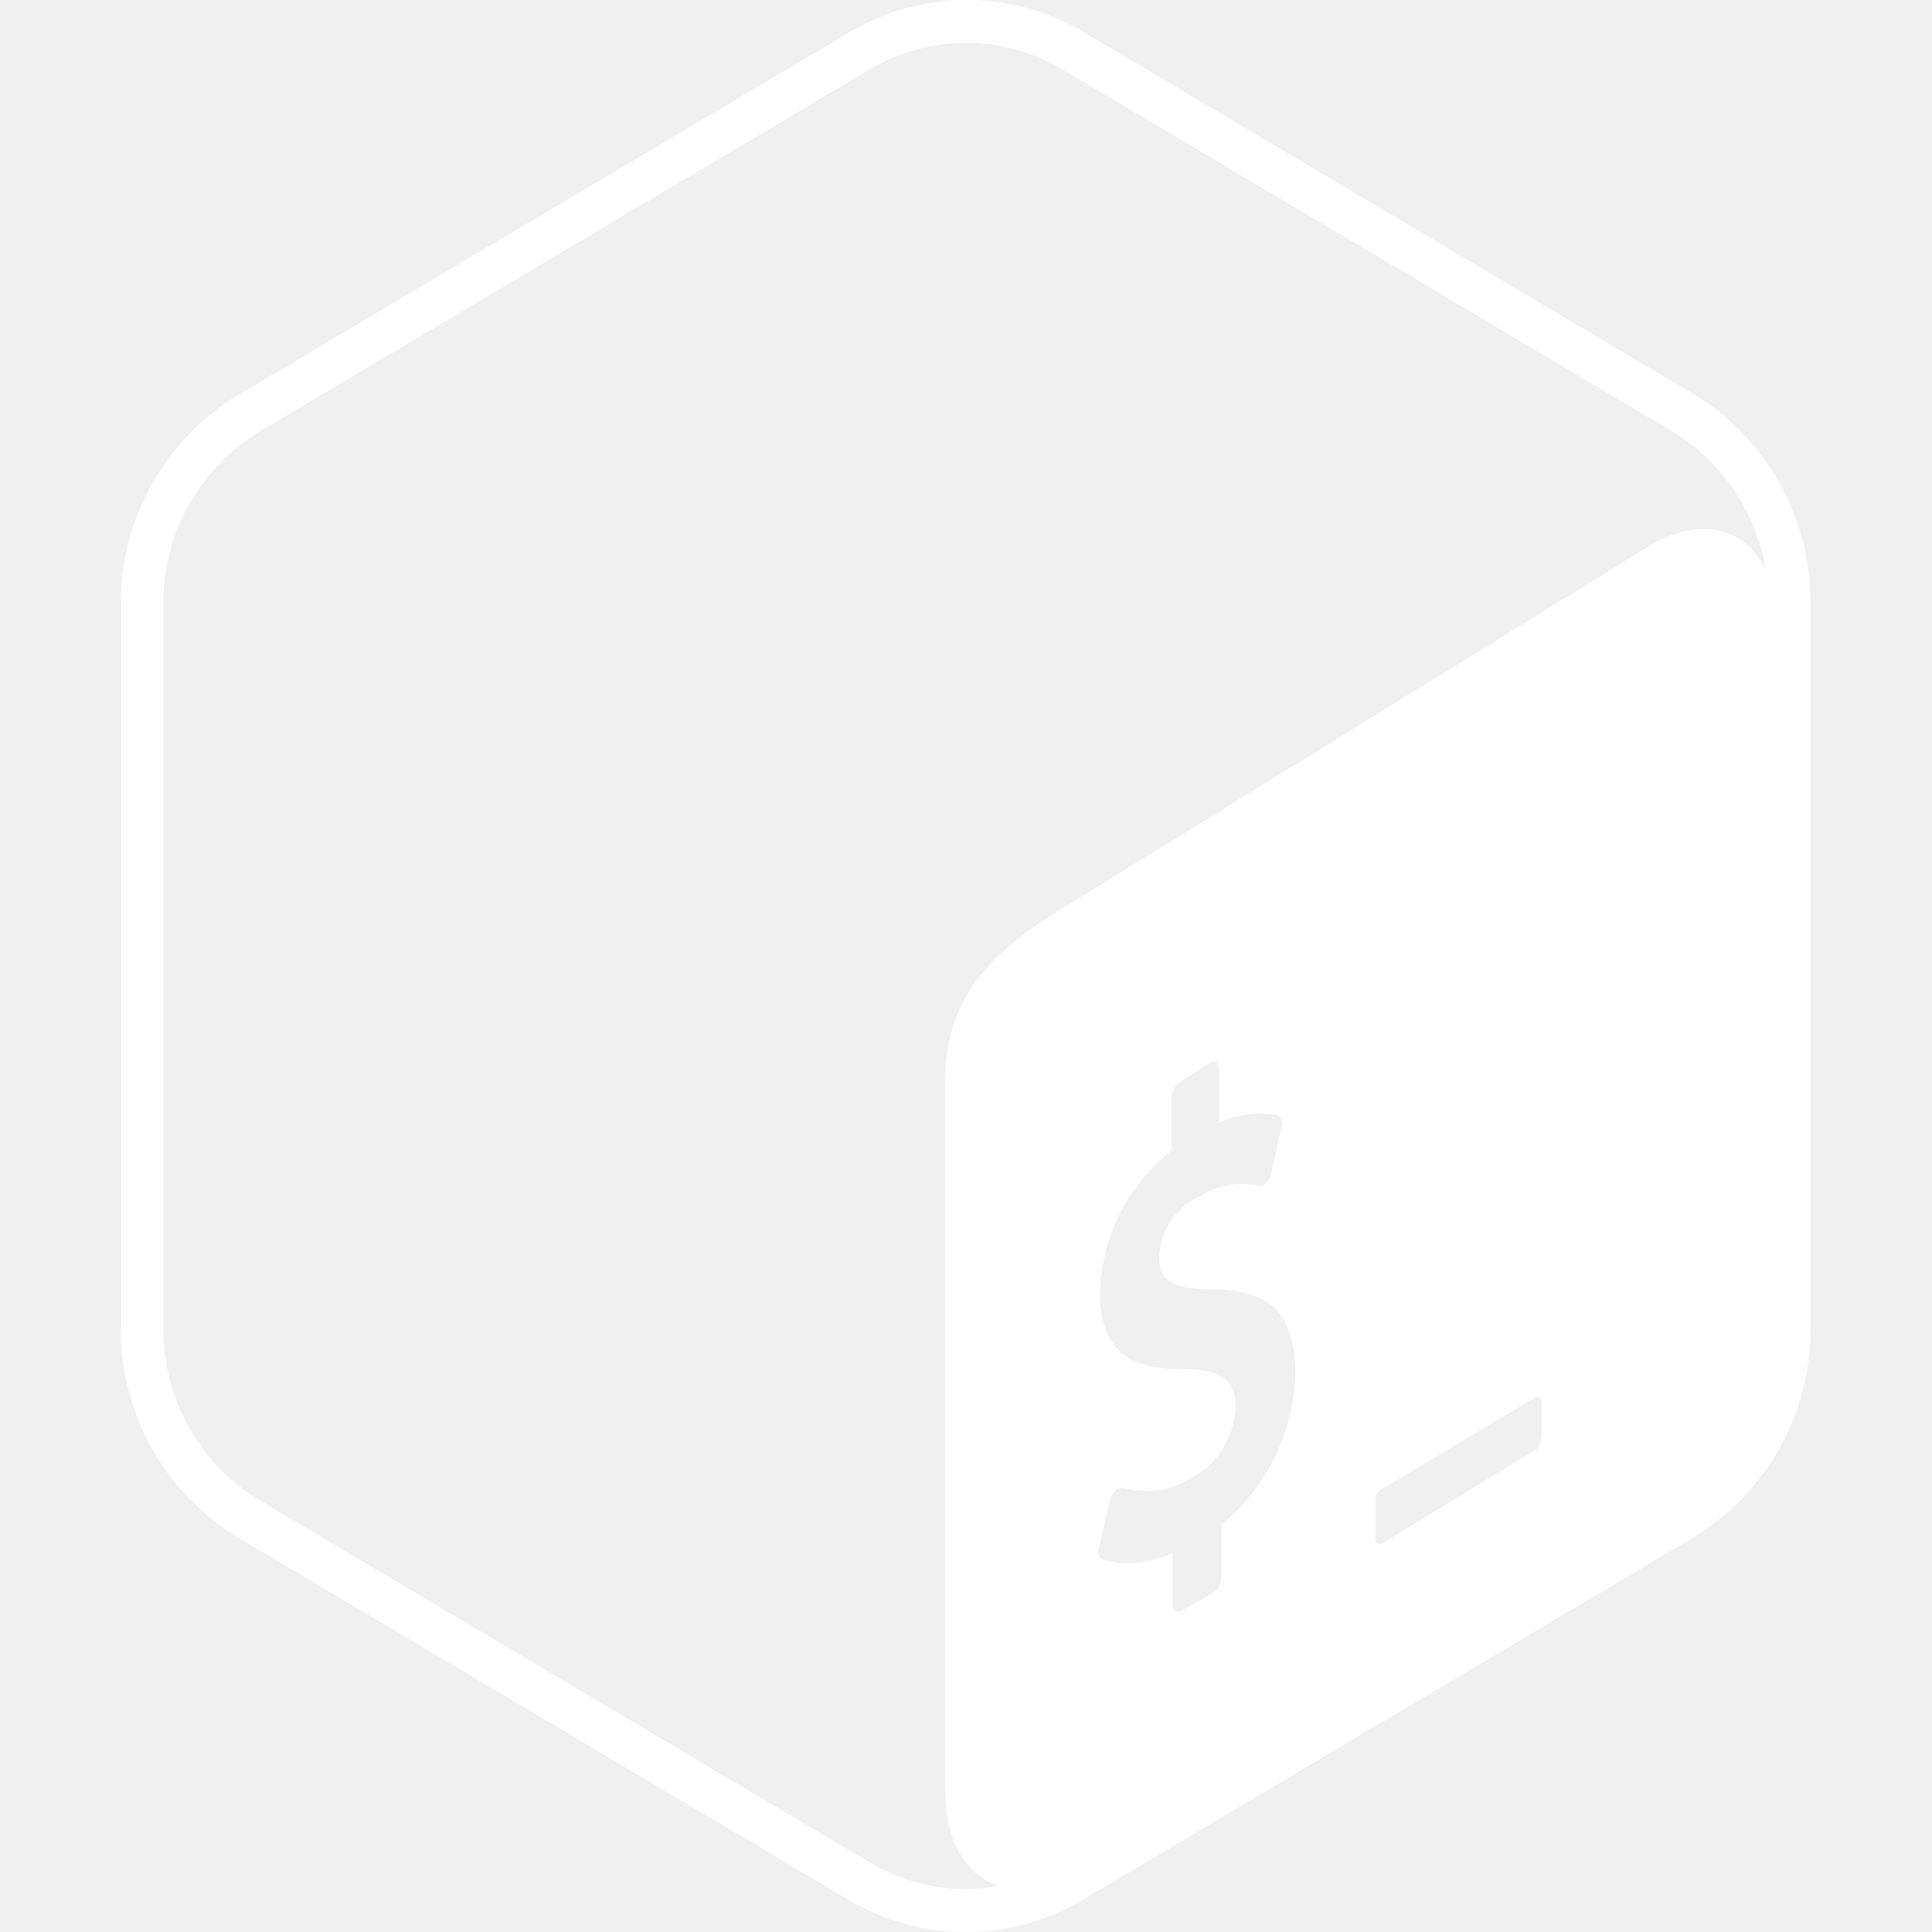
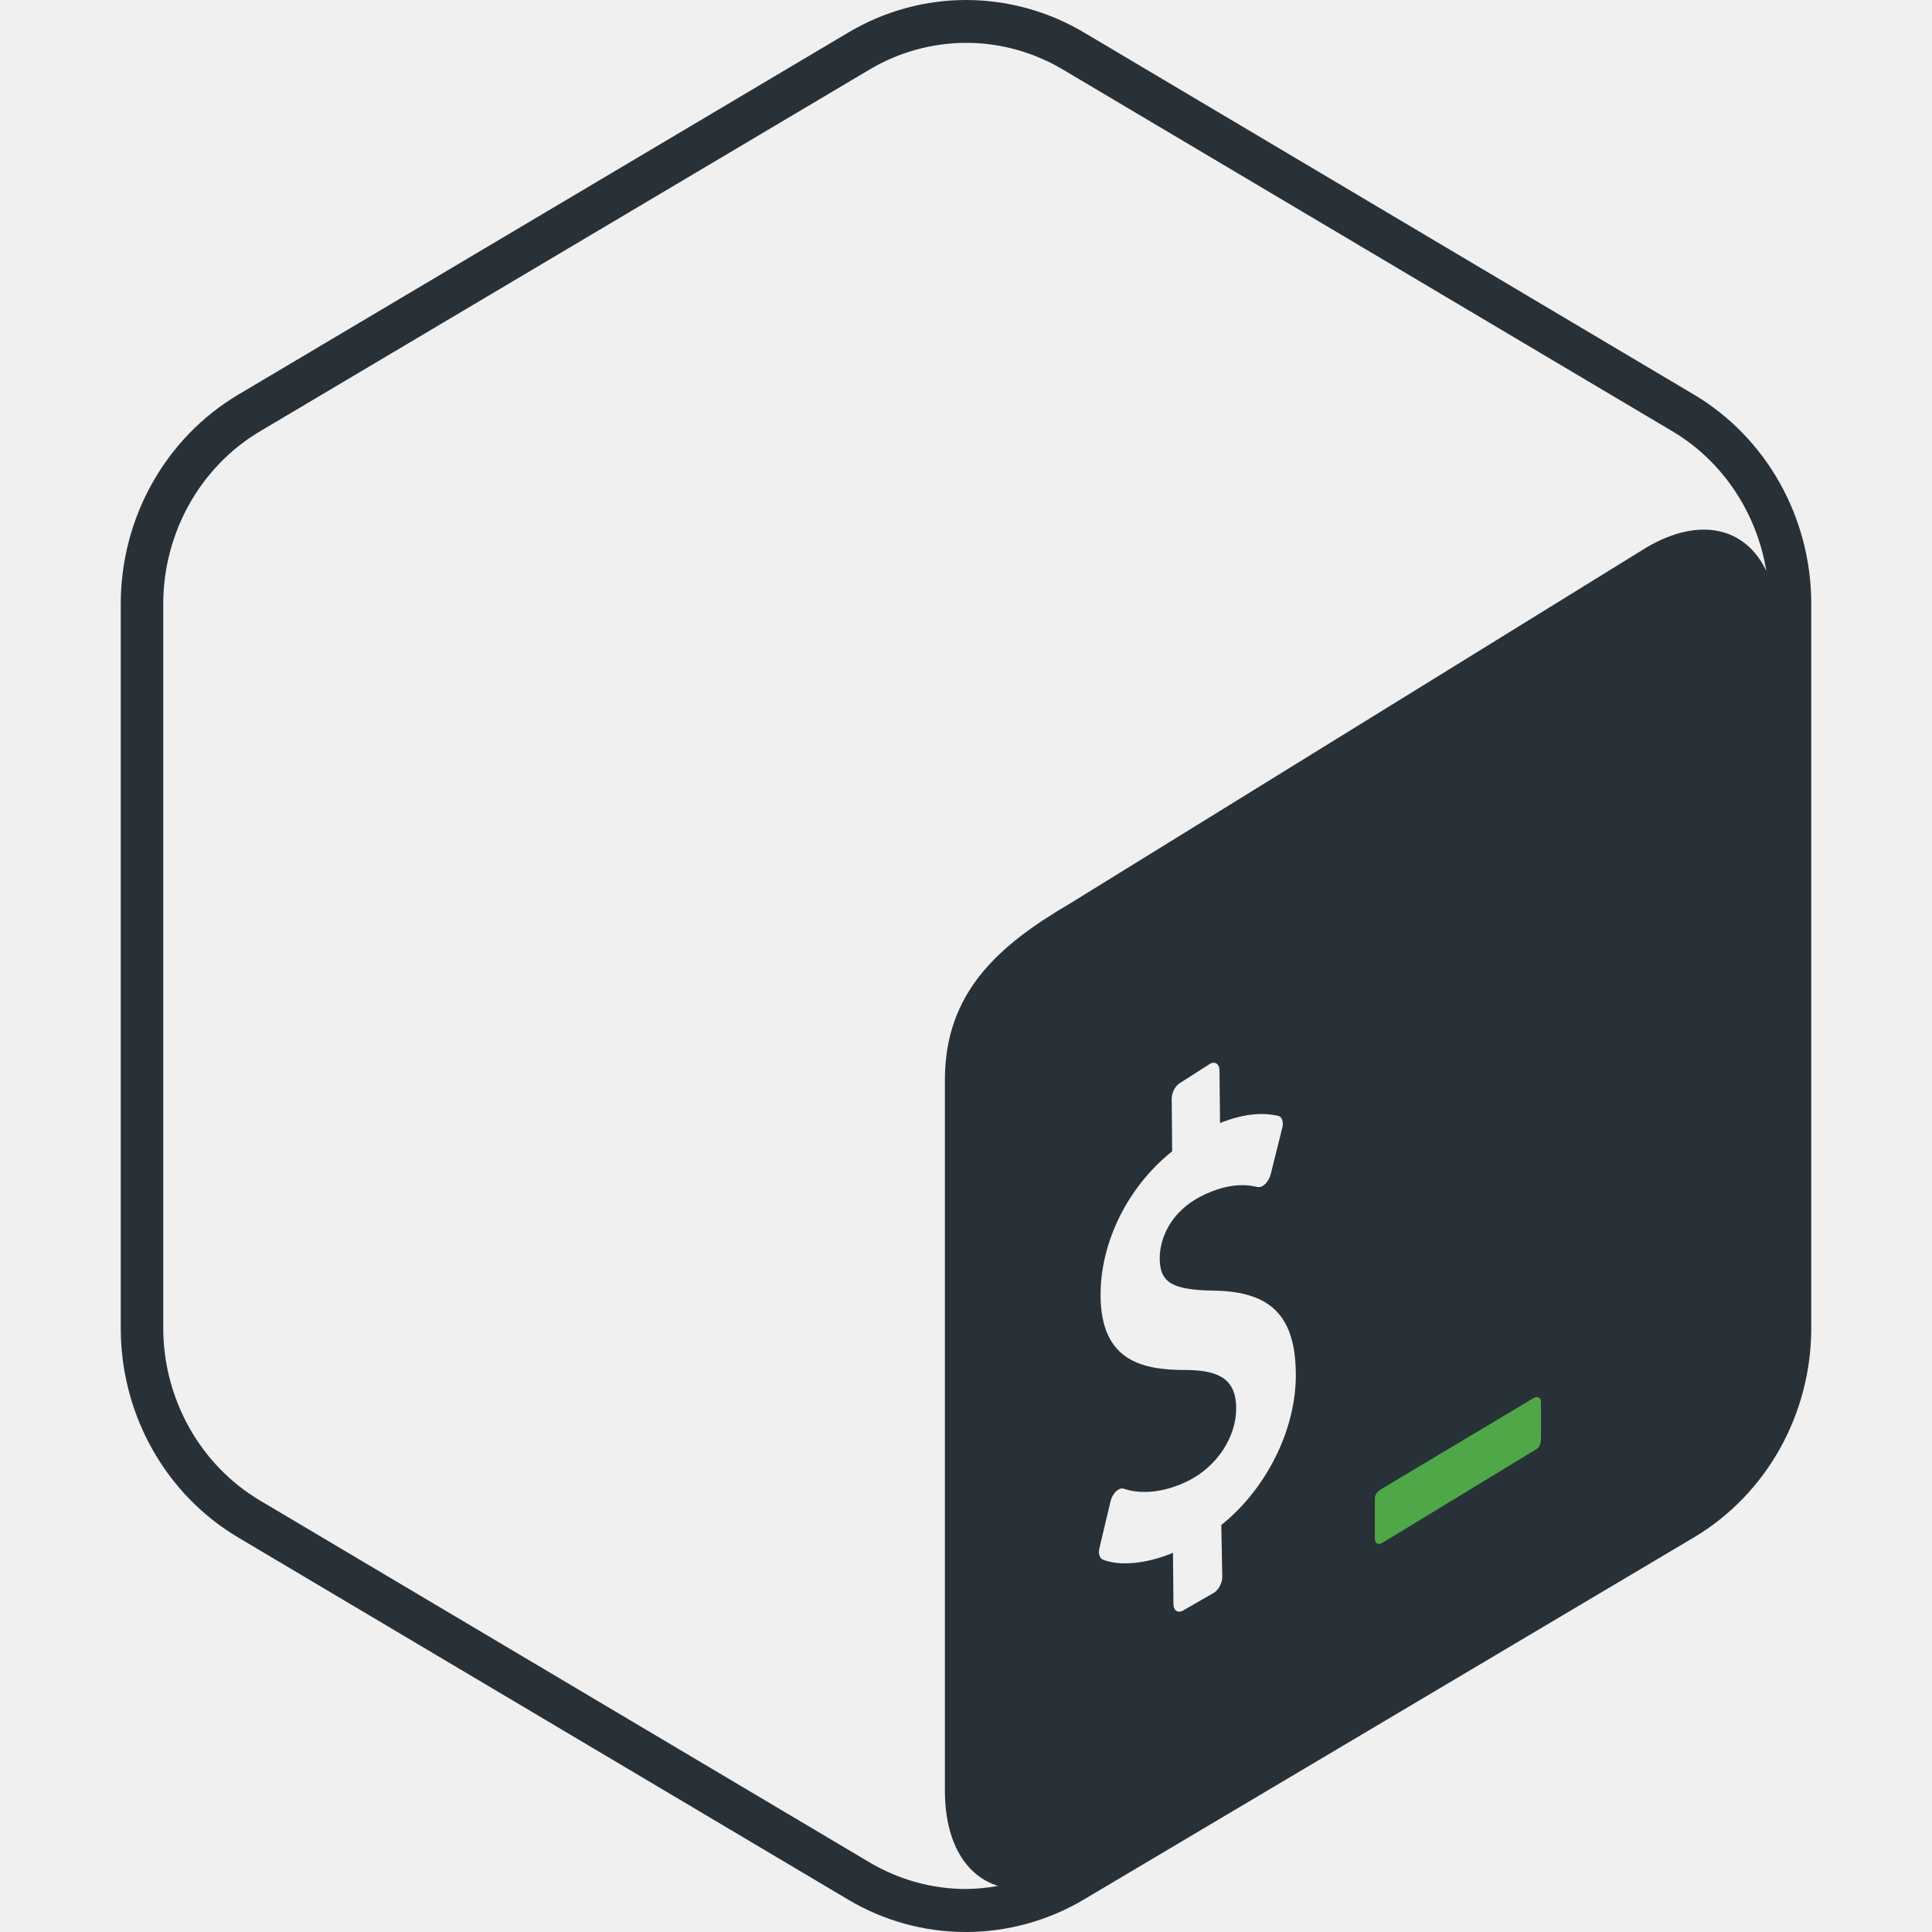
- <svg xmlns="http://www.w3.org/2000/svg" width="64" height="64" viewBox="0 0 32 32">
-   <path fill="#fff" fill-rule="evenodd" d="M28.057 6.53 17.952.532a3.8 3.8 0 0 0-3.88 0L3.965 6.53A4.03 4.03 0 0 0 2 10.002v11.996a4.03 4.03 0 0 0 1.948 3.472l10.105 5.998a3.8 3.8 0 0 0 3.88 0L28.04 25.47a4.03 4.03 0 0 0 1.948-3.472V10.002a4.03 4.03 0 0 0-1.93-3.472zM20.23 25.262v.86a.318.318 0 0 1-.148.265l-.512.293c-.08.042-.148 0-.148-.113v-.847a1.66 1.66 0 0 1-1.164.113c-.062-.042-.086-.122-.056-.2l.183-.78a.322.322 0 0 1 .102-.17.18.18 0 0 1 .05-.035.11.11 0 0 1 .08 0 1.41 1.41 0 0 0 1.059-.134 1.41 1.41 0 0 0 .79-1.21c0-.438-.24-.62-.82-.625-.734 0-1.4-.14-1.43-1.224a3.137 3.137 0 0 1 1.186-2.4v-.872a.34.34 0 0 1 .148-.268l.494-.314c.08-.042.148 0 .148.116v.872a1.61 1.61 0 0 1 .967-.116c.07.04.098.128.064.2l-.173.773a.325.325 0 0 1-.138.195c-.02.012-.05.008-.074 0a1.28 1.28 0 0 0-.931.152 1.17 1.17 0 0 0-.706 1.037c0 .395.208.515.907.53.935 0 1.337.423 1.348 1.362a3.346 3.346 0 0 1-1.228 2.53zm5.293-1.45a.201.201 0 0 1-.078.194L22.9 25.558c-.024.02-.06.023-.087.007s-.04-.05-.033-.08v-.66a.184.184 0 0 1 .116-.162l2.516-1.507c.024-.02.06-.023.087-.007s.04.05.033.08v.582zM27.288 9.06l-9.562 5.906c-1.193.706-2.07 1.478-2.07 2.914v11.778c0 .86.353 1.4.882 1.58a3.14 3.14 0 0 1-.53.053 3.13 3.13 0 0 1-1.595-.441L4.308 24.853A3.3 3.3 0 0 1 2.706 22V10.002a3.304 3.304 0 0 1 1.602-2.858l10.105-5.998c.98-.58 2.196-.58 3.176 0l10.105 5.998c.833.504 1.4 1.35 1.552 2.3-.328-.713-1.083-.9-1.962-.395h.003z" />
+ <svg xmlns="http://www.w3.org/2000/svg" viewBox="0 0 128 128">
+   <path fill="#293138" d="M112.205 26.129 71.8 2.142A15.326 15.326 0 0 0 64.005 0c-2.688 0-5.386.717-7.796 2.152L15.795 26.14C10.976 28.999 8 34.289 8 40.018v47.975c0 5.729 2.967 11.019 7.796 13.878L56.2 125.858A15.193 15.193 0 0 0 63.995 128a15.32 15.32 0 0 0 7.796-2.142l40.414-23.987c4.819-2.86 7.796-8.16 7.796-13.878V40.007c0-5.718-2.967-11.019-7.796-13.878zm-31.29 74.907.063 3.448c0 .418-.267.889-.588 1.06l-2.046 1.178c-.321.16-.6-.032-.6-.45l-.032-3.394c-1.745.728-3.523.9-4.647.45-.214-.086-.31-.397-.225-.76l.739-3.117c.064-.246.193-.493.364-.643a.726.726 0 0 1 .193-.139c.117-.064.235-.075.332-.032 1.22.407 2.773.214 4.272-.535 1.907-.964 3.18-2.913 3.16-4.84-.022-1.757-.964-2.474-3.267-2.496-2.934.01-5.675-.567-5.718-4.894-.032-3.555 1.81-7.26 4.744-9.595l-.032-3.48c0-.428.257-.9.589-1.07l1.98-1.264c.322-.161.6.042.6.46l.033 3.48c1.456-.578 2.72-.738 3.865-.47.247.063.364.406.257.802l-.77 3.084a1.372 1.372 0 0 1-.354.622.825.825 0 0 1-.203.15c-.108.053-.204.064-.3.053-.525-.118-1.767-.385-3.727.6-2.056 1.038-2.773 2.827-2.763 4.155.022 1.585.825 2.066 3.63 2.11 3.738.063 5.344 1.691 5.387 5.45.053 3.684-1.917 7.657-4.937 10.077zm28.206-64.787L70.89 59.86c-4.765 2.784-8.278 5.911-8.288 11.662v47.107c0 3.437 1.392 5.665 3.523 6.318a12.81 12.81 0 0 1-2.12.204c-2.239 0-4.445-.61-6.383-1.757L17.219 99.408c-3.951-2.345-6.403-6.725-6.403-11.426V40.007c0-4.7 2.452-9.08 6.403-11.426L57.634 4.594a12.555 12.555 0 0 1 6.382-1.756c2.238 0 4.444.61 6.382 1.756l40.415 23.987c3.33 1.981 5.579 5.397 6.21 9.242-1.36-2.86-4.38-3.63-7.902-1.574z" />
+   <path fill="#4fa847" d="m101.614 92.619-10.066 6.018c-.268.16-.46.332-.46.653v2.635c0 .32.214.46.481.3l10.216-6.212c.268-.16.31-.45.31-.77v-2.324c0-.322-.213-.45-.481-.3z" />
</svg>
